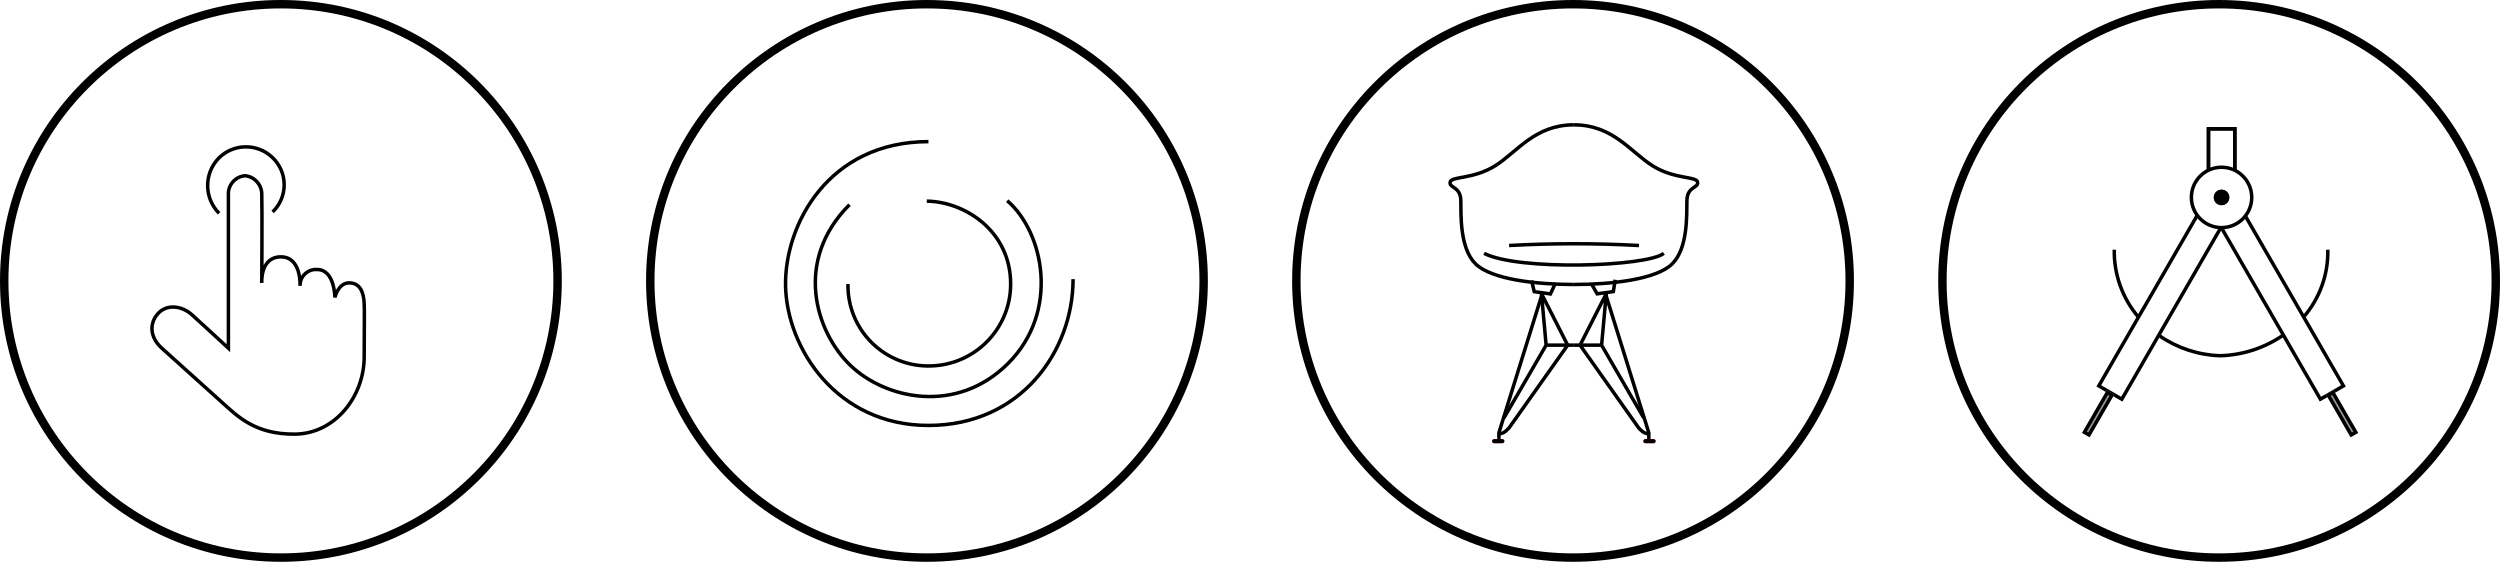
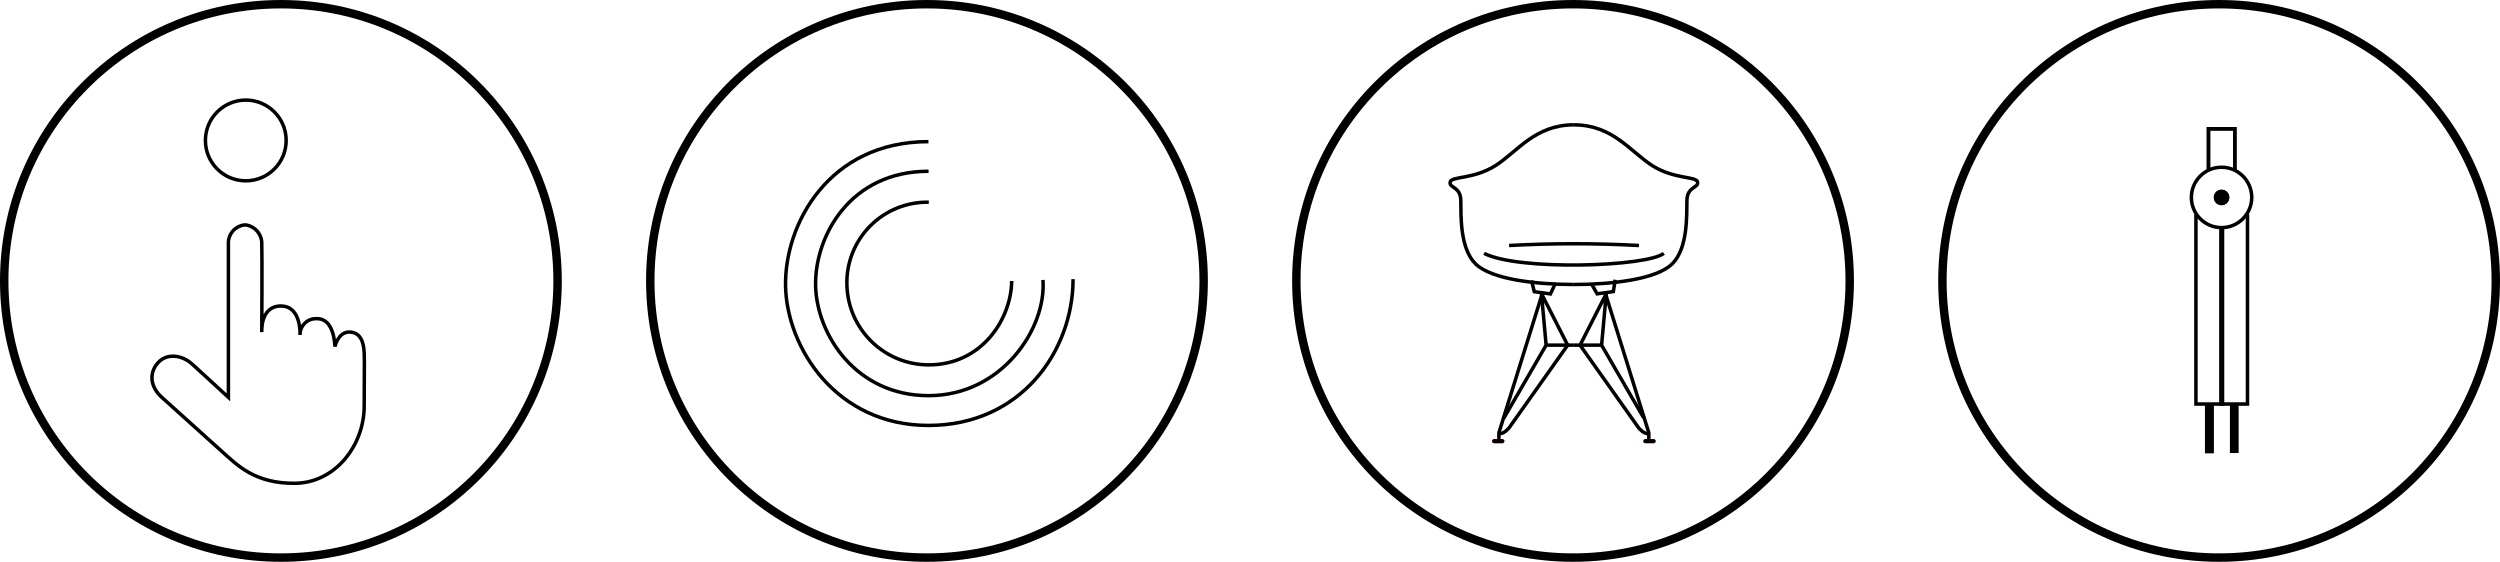
- <svg xmlns="http://www.w3.org/2000/svg" viewBox="2715 192 356 80">
+ <svg xmlns="http://www.w3.org/2000/svg" viewBox="2748 49 356 80">
  <defs>
    <style>
-       .cls-1, .cls-2, .cls-7 {
+       .cls-1, .cls-2, .cls-6 {
        fill: none;
      }

-       .cls-1, .cls-2, .cls-3, .cls-4, .cls-5 {
+       .cls-1, .cls-2, .cls-3, .cls-4 {
        stroke: #000;
      }

-       .cls-1 {
-         stroke-width: 1.2px;
+       .cls-1, .cls-3, .cls-4 {
+         stroke-width: 0.5px;
      }

-       .cls-2, .cls-3, .cls-4, .cls-5 {
-         stroke-width: 0.5px;
+       .cls-2 {
+         stroke-width: 1.2px;
      }

      .cls-3 {
        fill: #ff009d;
      }

      .cls-5 {
-         fill: #95989a;
-       }
- 
-       .cls-6 {
        stroke: none;
      }
    </style>
  </defs>
-   <g id="Group_52" data-name="Group 52" transform="translate(1998)">
-     <g id="Group_46" data-name="Group 46" transform="translate(-3)">
-       <g id="Ellipse_49" data-name="Ellipse 49" class="cls-1" transform="translate(812 192)">
-         <ellipse class="cls-6" cx="40" cy="40" rx="40" ry="40" />
-         <ellipse class="cls-7" cx="40" cy="40" rx="39.4" ry="39.4" />
-       </g>
-       <path id="Path_35" data-name="Path 35" class="cls-2" d="M3065.559,762.083c-14.247,0-20.528,11.842-20.348,20.59s7.211,19.823,20.352,19.823,20.59-10.57,20.59-20.836" transform="translate(-2213.347 -549.915)" />
-       <path id="Path_36" data-name="Path 36" class="cls-2" d="M16.091,0C4.827,0-.139,9.363,0,16.28S5.7,31.954,16.095,31.954s16.8-9.55,16.28-16.475" transform="translate(829.589 232.524) rotate(-45)" />
-       <path id="Path_37" data-name="Path 37" class="cls-2" d="M11.665,0A11.451,11.451,0,0,0,0,11.8,11.668,11.668,0,0,0,11.668,23.165c7.532,0,11.731-6.507,11.8-11.943" transform="translate(840.751 244.11) rotate(-90)" />
+   <g id="Group_52" data-name="Group 52" transform="translate(2031 -20)">
+     <g id="Ellipse_71" data-name="Ellipse 71" class="cls-1" transform="translate(746 83)">
+       <circle class="cls-5" cx="6" cy="6" r="6" />
+       <circle class="cls-6" cx="6" cy="6" r="5.75" />
    </g>
-     <g id="Group_47" data-name="Group 47">
-       <g id="Ellipse_48" data-name="Ellipse 48" class="cls-1" transform="translate(717 192)">
-         <ellipse class="cls-6" cx="40" cy="40" rx="40" ry="40" />
-         <ellipse class="cls-7" cx="40" cy="40" rx="39.4" ry="39.4" />
-       </g>
-       <path id="Path_32" data-name="Path 32" class="cls-2" d="M15.378,20.374.795,4.178A2.594,2.594,0,0,1,.722.514,2.664,2.664,0,0,1,4.329,1c1.026,1.046,8.357,9.282,8.357,9.282s-2.663-2.592-.46-4.575,4.786,1.233,4.786,1.233a2.269,2.269,0,0,1,.27-3.357c1.856-1.671,4.534,1.275,4.534,1.275s-1.053-1.849.121-2.906,2.478-.361,3.6.8,1.234,1.37,5.032,5.588,4.242,10.942.041,14.79-7.793,3.588-10.859,3.588H8.333c-2.3,0-3.707-1.392-3.707-3.3s1.814-3.108,3.707-3.108S15.378,20.374,15.378,20.374Z" transform="matrix(0.743, 0.669, -0.669, 0.743, 751.729, 216.157)" />
-       <path id="Path_111" data-name="Path 111" class="cls-2" d="M5.462,0A5.361,5.361,0,0,0,0,5.526a5.463,5.463,0,0,0,5.462,5.32,5.608,5.608,0,0,0,5.526-5.592" transform="translate(759.685 218.319) rotate(135)" />
+     <g id="Ellipse_49" data-name="Ellipse 49" class="cls-2" transform="translate(809 69)">
+       <ellipse class="cls-5" cx="40" cy="40" rx="40" ry="40" />
+       <ellipse class="cls-6" cx="40" cy="40" rx="39.4" ry="39.4" />
    </g>
-     <g id="Group_45" data-name="Group 45" transform="translate(-7)">
-       <g id="Ellipse_55" data-name="Ellipse 55" class="cls-1" transform="translate(908 192)">
-         <ellipse class="cls-6" cx="40" cy="40" rx="40" ry="40" />
-         <ellipse class="cls-7" cx="40" cy="40" rx="39.4" ry="39.4" />
-       </g>
-       <path id="Path_52" data-name="Path 52" class="cls-2" d="M0,0C5.548,0,8.047,3.831,11.179,5.812s6.294,1.48,6.441,2.349-1.487.583-1.522,2.62S16.26,17.573,14,19.8,5.33,22.734,0,22.734" transform="translate(948.118 209.778)" />
-       <path id="Path_53" data-name="Path 53" class="cls-2" d="M17.63,0C12.082,0,9.583,3.831,6.45,5.812S.156,7.291.009,8.161s1.487.583,1.522,2.62-.162,6.792,2.1,9.016,8.672,2.937,14,2.937" transform="translate(930.488 209.778)" />
-       <path id="Path_54" data-name="Path 54" class="cls-2" d="M3299.162,790.448a171,171,0,0,1,18.488,0" transform="translate(-2360.263 -563.489)" />
-       <path id="Path_55" data-name="Path 55" class="cls-2" d="M3293.035,792.545c4.879,2.516,23.188,1.909,25.593,0" transform="translate(-2357.701 -564.469)" />
-       <path id="Path_57" data-name="Path 57" class="cls-2" d="M3.425,0l-.5,1.632H.6L0,.122" transform="translate(942.112 231.833) rotate(8)" />
-       <path id="Path_56" data-name="Path 56" class="cls-2" d="M3.425,0l-.5,1.632H.6L0,.122" transform="translate(950.616 232.309) rotate(-8)" />
-       <path id="Path_47" data-name="Path 47" class="cls-2" d="M3312.064,815.309h-4.089" transform="translate(-2363.946 -574.161)" />
-       <path id="Path_47-2" data-name="Path 47" class="cls-2" d="M3307.975,815.309h4.089" transform="translate(-2359.858 -574.161)" />
-       <path id="Path_48" data-name="Path 48" class="cls-2" d="M3302.912,802.3l-6.25,20.046v1.044" transform="translate(-2359.217 -568.726)" />
-       <path id="Path_49" data-name="Path 49" class="cls-2" d="M3297.43,820.4l6-10.36-.667-7.341,3.734,7.341-8.322,11.747s-.715.921-1.411.851" transform="translate(-2359.261 -568.89)" />
-       <path id="Path_48-2" data-name="Path 48" class="cls-2" d="M3296.662,802.3l6.25,20.046v1.044" transform="translate(-2344.121 -568.726)" />
-       <path id="Path_49-2" data-name="Path 49" class="cls-2" d="M3305.832,820.4l-6-10.36.667-7.341-3.734,7.341,8.321,11.746s.715.921,1.411.851" transform="translate(-2347.765 -568.89)" />
-       <g id="Rectangle_36" data-name="Rectangle 36" class="cls-3" transform="translate(936.477 254.532)">
-         <rect class="cls-6" width="1.746" height="0.582" rx="0.291" />
-         <rect class="cls-7" x="0.25" y="0.25" width="1.246" height="0.082" rx="0.041" />
-       </g>
-       <g id="Rectangle_37" data-name="Rectangle 37" class="cls-3" transform="translate(958.012 254.532)">
-         <rect class="cls-6" width="1.746" height="0.582" rx="0.291" />
-         <rect class="cls-7" x="0.25" y="0.25" width="1.246" height="0.082" rx="0.041" />
-       </g>
+     <path id="Path_35" data-name="Path 35" class="cls-1" d="M3065.559,762.083c-14.247,0-20.528,11.842-20.348,20.59s7.211,19.823,20.352,19.823,20.59-10.57,20.59-20.836" transform="translate(-2216.348 -672.915)" />
+     <path id="Path_36" data-name="Path 36" class="cls-1" d="M16.091,0C4.827,0-.139,9.363,0,16.28S5.7,31.954,16.095,31.954s16.8-9.55,16.28-16.475" transform="translate(833.141 93.387)" />
+     <path id="Path_37" data-name="Path 37" class="cls-1" d="M11.665,0A11.451,11.451,0,0,0,0,11.8,11.668,11.668,0,0,0,11.668,23.165c7.532,0,11.731-6.507,11.8-11.943" transform="translate(837.598 97.792)" />
+     <g id="Ellipse_48" data-name="Ellipse 48" class="cls-2" transform="translate(717 69)">
+       <ellipse class="cls-5" cx="40" cy="40" rx="40" ry="40" />
+       <ellipse class="cls-6" cx="40" cy="40" rx="39.4" ry="39.4" />
    </g>
-     <g id="Group_44" data-name="Group 44" transform="translate(-10)">
-       <g id="Ellipse_65" data-name="Ellipse 65" class="cls-1" transform="translate(1003 192)">
-         <ellipse class="cls-6" cx="40" cy="40" rx="40" ry="40" />
-         <ellipse class="cls-7" cx="40" cy="40" rx="39.4" ry="39.4" />
-       </g>
-       <g id="Ellipse_63" data-name="Ellipse 63" class="cls-2" transform="translate(1038.801 215.566)">
-         <ellipse class="cls-6" cx="4.548" cy="4.548" rx="4.548" ry="4.548" />
-         <ellipse class="cls-7" cx="4.548" cy="4.548" rx="4.298" ry="4.298" />
-       </g>
-       <g id="Ellipse_64" data-name="Ellipse 64" class="cls-4" transform="translate(1042.245 219.011)">
-         <ellipse class="cls-6" cx="1.104" cy="1.104" rx="1.104" ry="1.104" />
-         <ellipse class="cls-7" cx="1.104" cy="1.104" rx="0.854" ry="0.854" />
-       </g>
-       <path id="Path_82" data-name="Path 82" class="cls-2" d="M3316.5,274.313v-5.945h3.749v5.945" transform="translate(-2275.012 -58.024)" />
-       <path id="Path_83" data-name="Path 83" class="cls-2" d="M3316.5,274.313v-5.945h3.749v5.945" transform="translate(-2275.012 -58.024)" />
-       <path id="Path_84" data-name="Path 84" class="cls-2" d="M0,28.037V0H3.787V28.037" transform="translate(1029.145 248.844) rotate(-150)" />
-       <path id="Path_85" data-name="Path 85" class="cls-2" d="M0,28.037V0H3.787V28.037" transform="translate(1060.705 246.95) rotate(150)" />
-       <g id="Rectangle_38" data-name="Rectangle 38" class="cls-5" transform="translate(1026.998 247.561) rotate(30)">
-         <rect class="cls-6" width="1.24" height="7.028" />
-         <rect class="cls-7" x="0.25" y="0.25" width="0.74" height="6.528" />
-       </g>
-       <g id="Rectangle_39" data-name="Rectangle 39" class="cls-5" transform="translate(1058.212 248.181) rotate(-30)">
-         <rect class="cls-6" width="1.24" height="7.028" />
-         <rect class="cls-7" x="0.25" y="0.25" width="0.74" height="6.528" />
-       </g>
-       <path id="Path_86" data-name="Path 86" class="cls-2" d="M3284.05,310a14.4,14.4,0,0,0,3.435,9.592" transform="translate(-2255.978 -82.444)" />
-       <path id="Path_87" data-name="Path 87" class="cls-2" d="M3299.506,339.346a16.01,16.01,0,0,0,8.728,2.872,16.612,16.612,0,0,0,9.087-3.032" transform="translate(-2265.044 -99.564)" />
-       <path id="Path_88" data-name="Path 88" class="cls-2" d="M3349.274,319.586a14.179,14.179,0,0,0,3.443-9.586" transform="translate(-2294.236 -82.444)" />
+     <path id="Path_32" data-name="Path 32" class="cls-1" d="M15.378,20.374.795,4.178A2.594,2.594,0,0,1,.722.514,2.664,2.664,0,0,1,4.329,1c1.026,1.046,8.357,9.282,8.357,9.282s-2.663-2.592-.46-4.575,4.786,1.233,4.786,1.233a2.269,2.269,0,0,1,.27-3.357c1.856-1.671,4.534,1.275,4.534,1.275s-1.053-1.849.121-2.906,2.478-.361,3.6.8,1.234,1.37,5.032,5.588,4.242,10.942.041,14.79-7.793,3.588-10.859,3.588H8.333c-2.3,0-3.707-1.392-3.707-3.3s1.814-3.108,3.707-3.108S15.378,20.374,15.378,20.374Z" transform="matrix(0.743, 0.669, -0.669, 0.743, 751.729, 100.157)" />
+     <g id="Ellipse_55" data-name="Ellipse 55" class="cls-2" transform="translate(901 69)">
+       <ellipse class="cls-5" cx="40" cy="40" rx="40" ry="40" />
+       <ellipse class="cls-6" cx="40" cy="40" rx="39.4" ry="39.4" />
+     </g>
+     <path id="Path_52" data-name="Path 52" class="cls-1" d="M0,0C5.548,0,8.047,3.831,11.179,5.812s6.294,1.48,6.441,2.349-1.487.583-1.522,2.62S16.26,17.573,14,19.8,5.33,22.734,0,22.734" transform="translate(941.118 86.778)" />
+     <path id="Path_53" data-name="Path 53" class="cls-1" d="M17.63,0C12.082,0,9.583,3.831,6.45,5.812S.156,7.291.009,8.161s1.487.583,1.522,2.62-.162,6.792,2.1,9.016,8.672,2.937,14,2.937" transform="translate(923.488 86.778)" />
+     <path id="Path_54" data-name="Path 54" class="cls-1" d="M3299.162,790.448a171,171,0,0,1,18.488,0" transform="translate(-2367.263 -686.489)" />
+     <path id="Path_55" data-name="Path 55" class="cls-1" d="M3293.035,792.545c4.879,2.516,23.188,1.909,25.593,0" transform="translate(-2364.701 -687.469)" />
+     <path id="Path_57" data-name="Path 57" class="cls-1" d="M3.425,0l-.5,1.632H.6L0,.122" transform="translate(935.112 108.833) rotate(8)" />
+     <path id="Path_56" data-name="Path 56" class="cls-1" d="M3.425,0l-.5,1.632H.6L0,.122" transform="translate(943.615 109.309) rotate(-8)" />
+     <path id="Path_47" data-name="Path 47" class="cls-1" d="M3312.064,815.309h-4.089" transform="translate(-2370.946 -697.161)" />
+     <path id="Path_47-2" data-name="Path 47" class="cls-1" d="M3307.975,815.309h4.089" transform="translate(-2366.858 -697.161)" />
+     <path id="Path_48" data-name="Path 48" class="cls-1" d="M3302.912,802.3l-6.25,20.046v1.044" transform="translate(-2366.217 -691.726)" />
+     <path id="Path_49" data-name="Path 49" class="cls-1" d="M3297.43,820.4l6-10.36-.667-7.341,3.734,7.341-8.322,11.747s-.715.921-1.411.851" transform="translate(-2366.261 -691.89)" />
+     <path id="Path_48-2" data-name="Path 48" class="cls-1" d="M3296.662,802.3l6.25,20.046v1.044" transform="translate(-2351.121 -691.726)" />
+     <path id="Path_49-2" data-name="Path 49" class="cls-1" d="M3305.832,820.4l-6-10.36.667-7.341-3.734,7.341,8.321,11.746s.715.921,1.411.851" transform="translate(-2354.765 -691.89)" />
+     <g id="Rectangle_36" data-name="Rectangle 36" class="cls-3" transform="translate(929.477 131.532)">
+       <rect class="cls-5" width="1.746" height="0.582" rx="0.291" />
+       <rect class="cls-6" x="0.25" y="0.25" width="1.246" height="0.082" rx="0.041" />
+     </g>
+     <g id="Rectangle_37" data-name="Rectangle 37" class="cls-3" transform="translate(951.012 131.532)">
+       <rect class="cls-5" width="1.746" height="0.582" rx="0.291" />
+       <rect class="cls-6" x="0.25" y="0.25" width="1.246" height="0.082" rx="0.041" />
+     </g>
+     <g id="Ellipse_65" data-name="Ellipse 65" class="cls-2" transform="translate(993 69)">
+       <ellipse class="cls-5" cx="40" cy="40" rx="40" ry="40" />
+       <ellipse class="cls-6" cx="40" cy="40" rx="39.4" ry="39.4" />
+     </g>
+     <g id="Ellipse_64" data-name="Ellipse 64" class="cls-4" transform="translate(1032.245 96.011)">
+       <ellipse class="cls-5" cx="1.104" cy="1.104" rx="1.104" ry="1.104" />
+       <ellipse class="cls-6" cx="1.104" cy="1.104" rx="0.854" ry="0.854" />
+     </g>
+     <path id="Path_82" data-name="Path 82" class="cls-1" d="M3316.5,274.313v-5.945h3.749v5.945" transform="translate(-2285.012 -181.024)" />
+     <path id="Path_83" data-name="Path 83" class="cls-1" d="M3316.5,274.313v-5.945h3.749v5.945" transform="translate(-2285.012 -181.024)" />
+     <path id="Path_85" data-name="Path 85" class="cls-1" d="M0,27.037V0H3.787V25.037" transform="translate(1037.041 126.537) rotate(180)" />
+     <path id="Path_84" data-name="Path 84" class="cls-1" d="M0,25.037V0H3.787V27.037" transform="translate(1033.487 126.537) rotate(-180)" />
+     <g id="Rectangle_38" data-name="Rectangle 38" class="cls-4" transform="translate(1030.987 126.506)">
+       <rect class="cls-5" width="1.24" height="7.028" />
+       <rect class="cls-6" x="0.25" y="0.25" width="0.74" height="6.528" />
+     </g>
+     <path id="Path_124" data-name="Path 124" class="cls-4" d="M.525.3h.74V6.826H.525Z" transform="translate(1034.266 126.434)" />
+     <g id="Ellipse_63" data-name="Ellipse 63" class="cls-1" transform="translate(1028.801 92.566)">
+       <ellipse class="cls-5" cx="4.548" cy="4.548" rx="4.548" ry="4.548" />
+       <ellipse class="cls-6" cx="4.548" cy="4.548" rx="4.298" ry="4.298" />
    </g>
  </g>
</svg>
